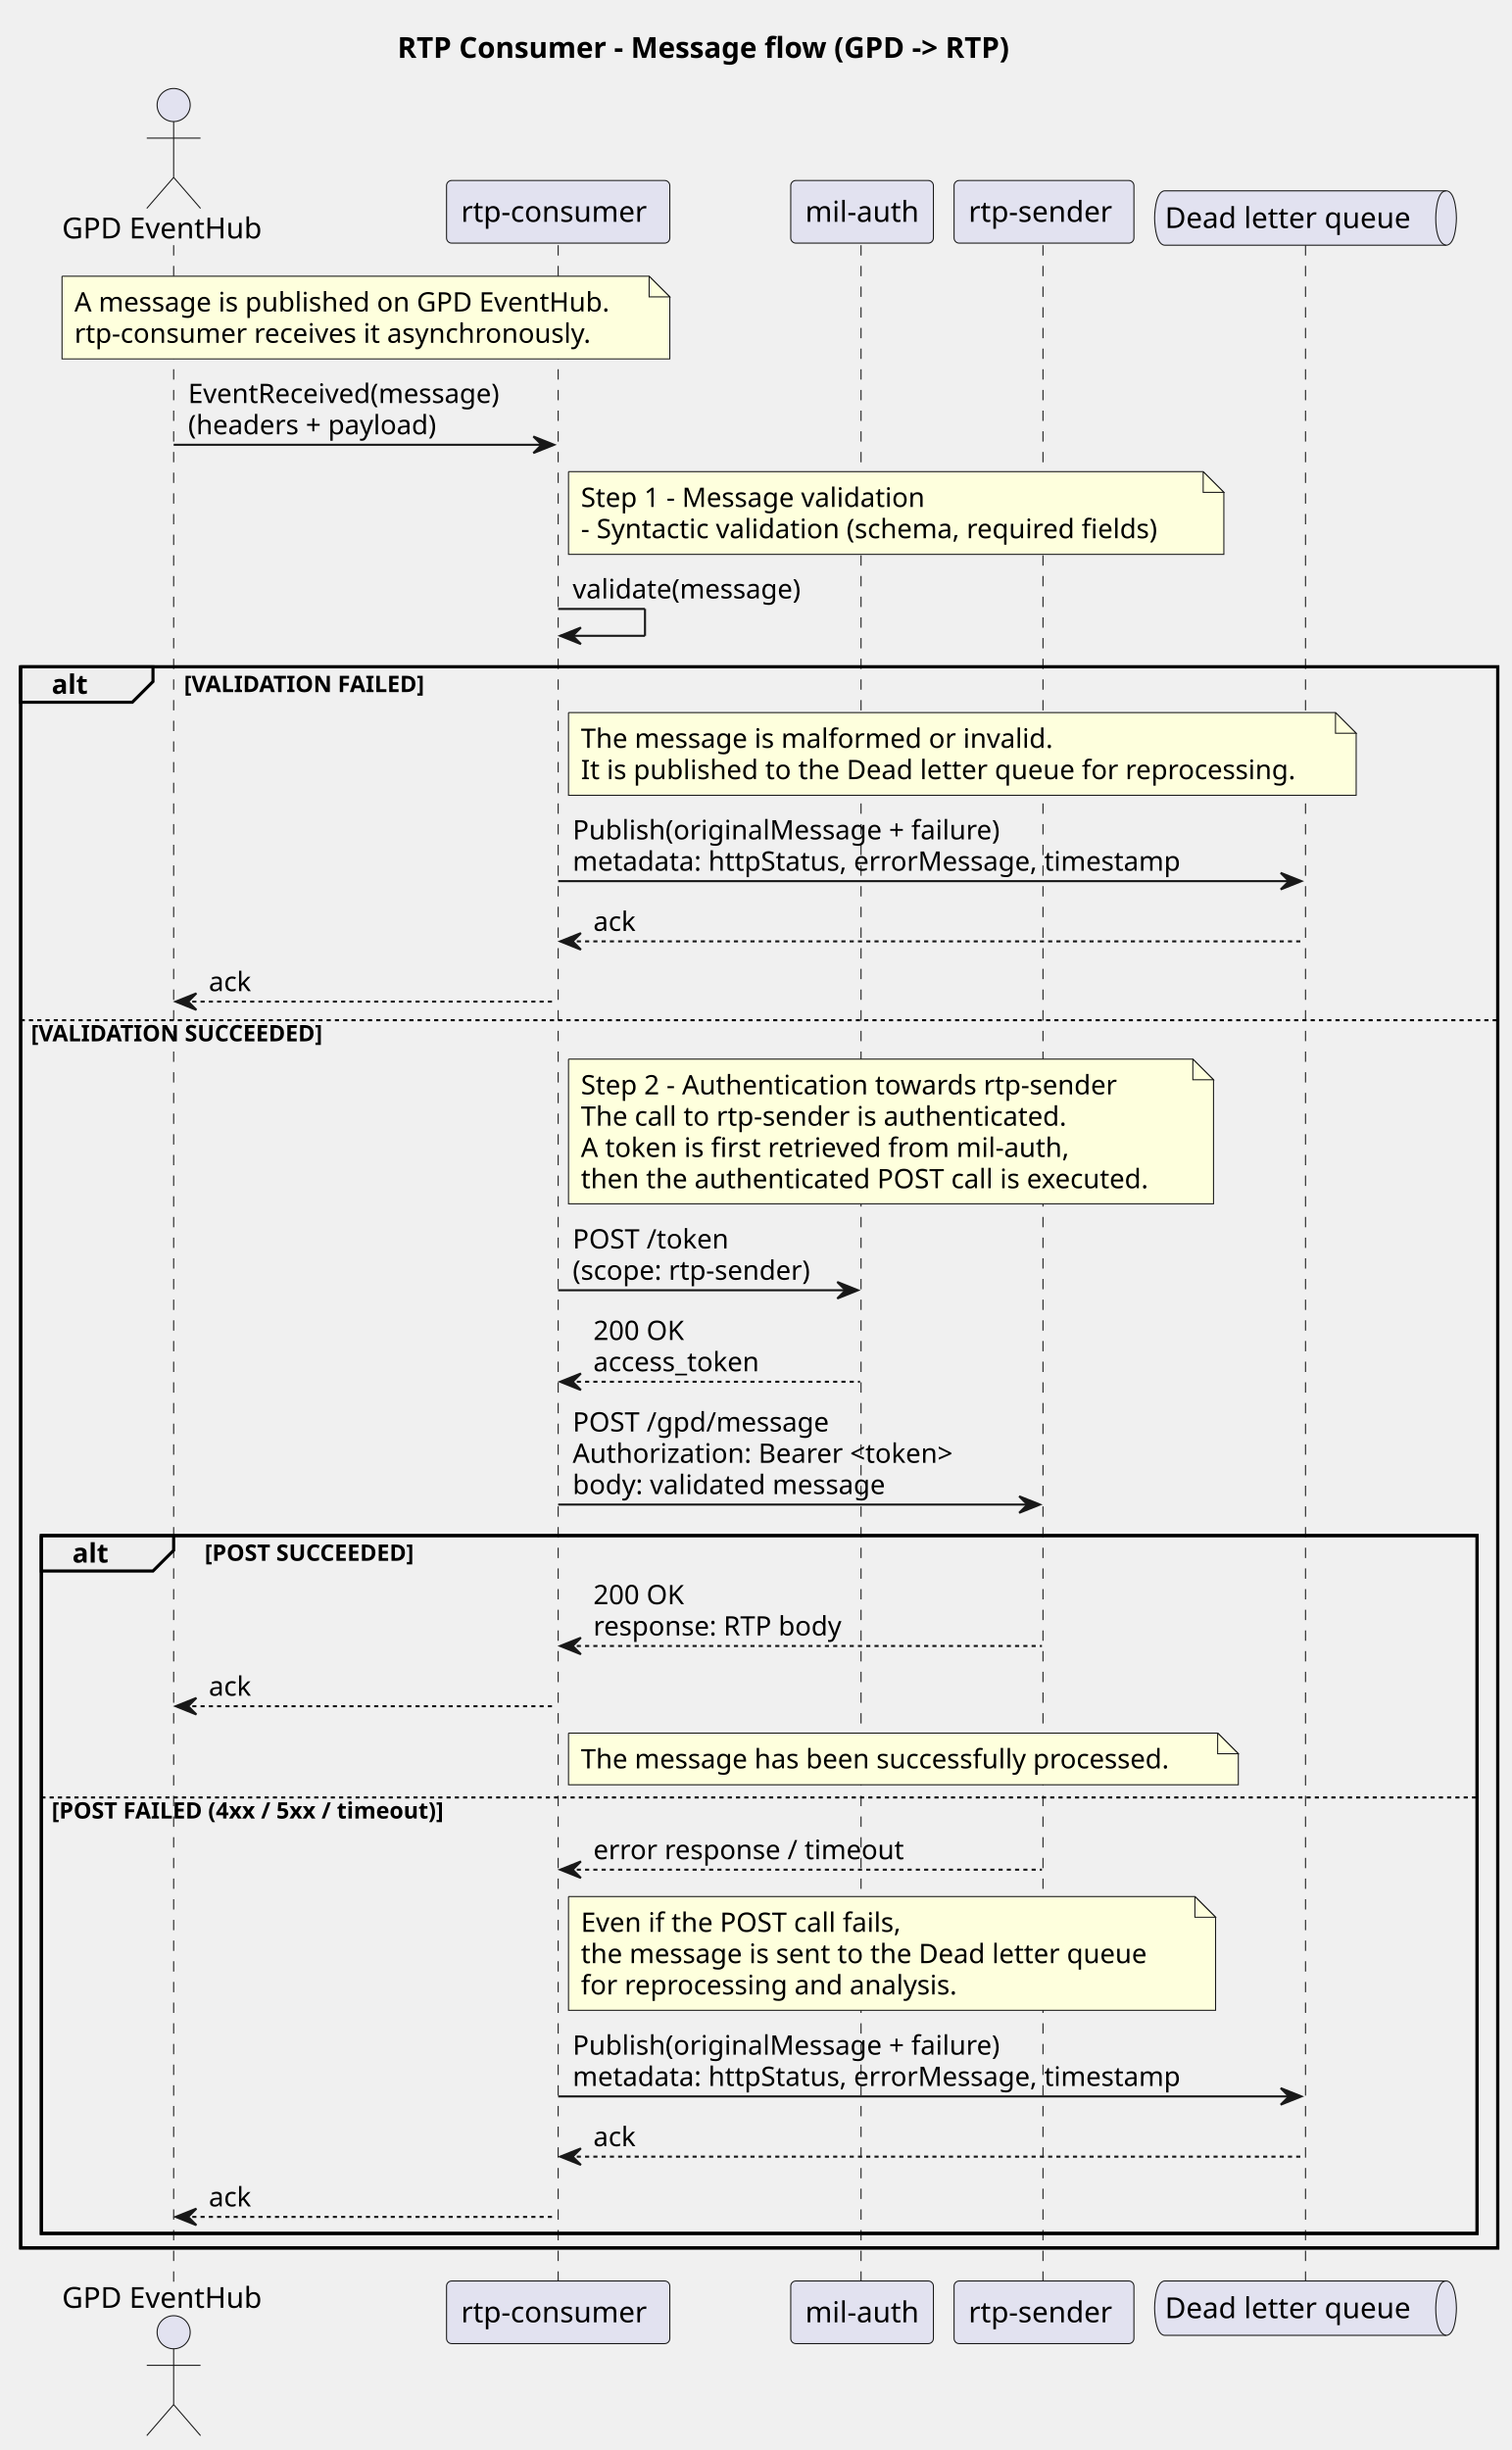
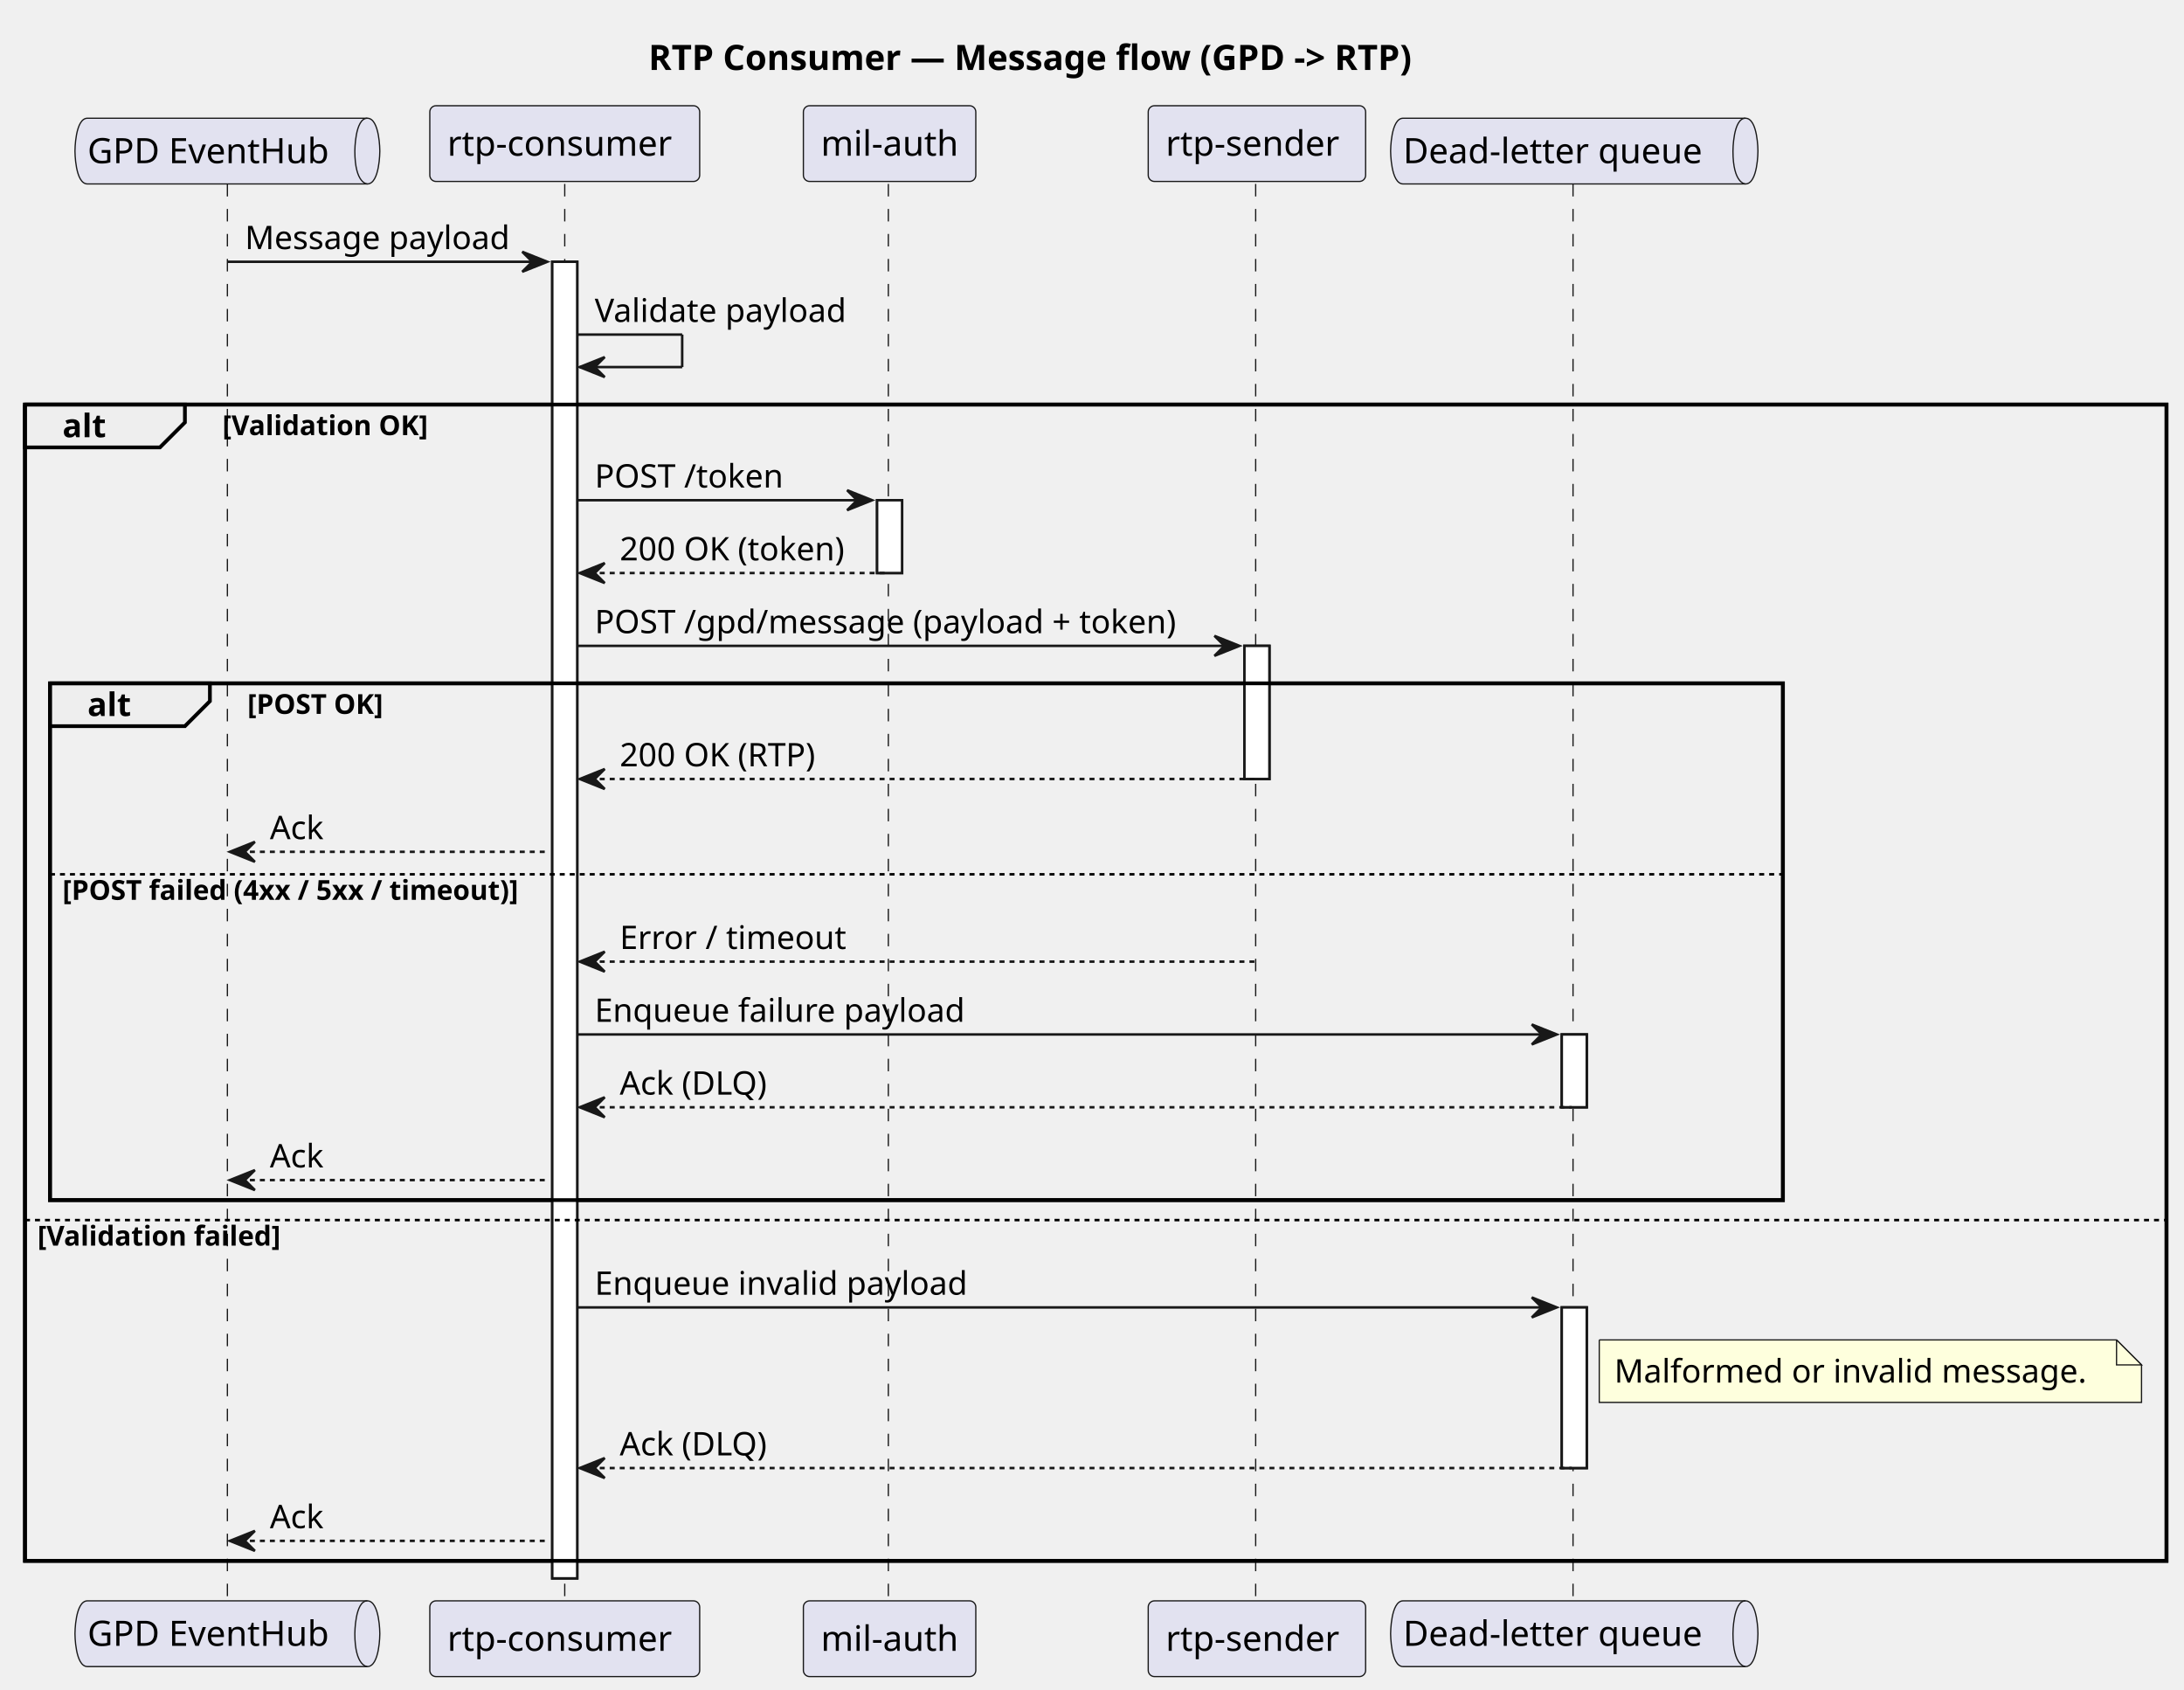
- <svg xmlns="http://www.w3.org/2000/svg" contentStyleType="text/css" height="1185px" preserveAspectRatio="none" style="width:731px;height:1185px;background:#FFFFFF;" version="1.1" viewBox="0 0 731 1185" width="731px" zoomAndPan="magnify">
+ <svg xmlns="http://www.w3.org/2000/svg" contentStyleType="text/css" height="676px" preserveAspectRatio="none" style="width:874px;height:676px;background:#FFFFFF;" version="1.1" viewBox="0 0 874 676" width="874px" zoomAndPan="magnify">
  <defs />
  <g>
-     <text fill="#000000" font-family="sans-serif" font-size="14" font-weight="bold" lengthAdjust="spacing" textLength="349" x="192.25" y="27.995">RTP Consumer - Message flow (GPD -&gt; RTP)</text>
-     <rect fill="none" height="764.727" style="stroke:#000000;stroke-width:1.5;" width="714.5" x="10" y="322.523" />
-     <rect fill="none" height="337.531" style="stroke:#000000;stroke-width:1.5;" width="694.5" x="20" y="742.719" />
-     <line style="stroke:#181818;stroke-width:0.5;stroke-dasharray:5.0,5.0;" x1="84" x2="84" y1="118.594" y2="1104.25" />
-     <line style="stroke:#181818;stroke-width:0.5;stroke-dasharray:5.0,5.0;" x1="270" x2="270" y1="118.594" y2="1104.25" />
-     <line style="stroke:#181818;stroke-width:0.5;stroke-dasharray:5.0,5.0;" x1="416.5" x2="416.5" y1="118.594" y2="1104.25" />
-     <line style="stroke:#181818;stroke-width:0.5;stroke-dasharray:5.0,5.0;" x1="504.5" x2="504.5" y1="118.594" y2="1104.25" />
-     <line style="stroke:#181818;stroke-width:0.5;stroke-dasharray:5.0,5.0;" x1="631.5" x2="631.5" y1="118.594" y2="1104.25" />
-     <text fill="#000000" font-family="sans-serif" font-size="14" lengthAdjust="spacing" textLength="102" x="30" y="115.292">GPD EventHub</text>
-     <ellipse cx="84" cy="50.797" fill="#E2E2F0" rx="8" ry="8" style="stroke:#181818;stroke-width:0.5;" />
-     <path d="M84,58.797 L84,85.797 M71,66.797 L97,66.797 M84,85.797 L71,100.797 M84,85.797 L97,100.797 " fill="none" style="stroke:#181818;stroke-width:0.5;" />
-     <text fill="#000000" font-family="sans-serif" font-size="14" lengthAdjust="spacing" textLength="102" x="30" y="1116.245">GPD EventHub</text>
-     <ellipse cx="84" cy="1128.047" fill="#E2E2F0" rx="8" ry="8" style="stroke:#181818;stroke-width:0.5;" />
-     <path d="M84,1136.047 L84,1163.047 M71,1144.047 L97,1144.047 M84,1163.047 L71,1178.047 M84,1163.047 L97,1178.047 " fill="none" style="stroke:#181818;stroke-width:0.5;" />
-     <rect fill="#E2E2F0" height="30.297" rx="2.5" ry="2.5" style="stroke:#181818;stroke-width:0.5;" width="108" x="216" y="87.297" />
-     <text fill="#000000" font-family="sans-serif" font-size="14" lengthAdjust="spacing" textLength="94" x="223" y="107.292">rtp-consumer</text>
-     <rect fill="#E2E2F0" height="30.297" rx="2.5" ry="2.5" style="stroke:#181818;stroke-width:0.5;" width="108" x="216" y="1103.25" />
-     <text fill="#000000" font-family="sans-serif" font-size="14" lengthAdjust="spacing" textLength="94" x="223" y="1123.245">rtp-consumer</text>
-     <rect fill="#E2E2F0" height="30.297" rx="2.5" ry="2.5" style="stroke:#181818;stroke-width:0.5;" width="69" x="382.5" y="87.297" />
-     <text fill="#000000" font-family="sans-serif" font-size="14" lengthAdjust="spacing" textLength="55" x="389.5" y="107.292">mil-auth</text>
-     <rect fill="#E2E2F0" height="30.297" rx="2.5" ry="2.5" style="stroke:#181818;stroke-width:0.5;" width="69" x="382.5" y="1103.25" />
-     <text fill="#000000" font-family="sans-serif" font-size="14" lengthAdjust="spacing" textLength="55" x="389.5" y="1123.245">mil-auth</text>
-     <rect fill="#E2E2F0" height="30.297" rx="2.5" ry="2.5" style="stroke:#181818;stroke-width:0.5;" width="87" x="461.5" y="87.297" />
-     <text fill="#000000" font-family="sans-serif" font-size="14" lengthAdjust="spacing" textLength="73" x="468.5" y="107.292">rtp-sender</text>
-     <rect fill="#E2E2F0" height="30.297" rx="2.5" ry="2.5" style="stroke:#181818;stroke-width:0.5;" width="87" x="461.5" y="1103.25" />
-     <text fill="#000000" font-family="sans-serif" font-size="14" lengthAdjust="spacing" textLength="73" x="468.5" y="1123.245">rtp-sender</text>
-     <path d="M563.5,92.297 L699.5,92.297 C704.5,92.297 704.5,105.445 704.5,105.445 C704.5,105.445 704.5,118.594 699.5,118.594 L563.5,118.594 C558.5,118.594 558.5,105.445 558.5,105.445 C558.5,105.445 558.5,92.297 563.5,92.297 " fill="#E2E2F0" style="stroke:#181818;stroke-width:0.5;" />
-     <path d="M699.5,92.297 C694.5,92.297 694.5,105.445 694.5,105.445 C694.5,118.594 699.5,118.594 699.5,118.594 " fill="none" style="stroke:#181818;stroke-width:0.5;" />
-     <text fill="#000000" font-family="sans-serif" font-size="14" lengthAdjust="spacing" textLength="126" x="563.5" y="110.292">Dead letter queue</text>
-     <path d="M563.5,1103.25 L699.5,1103.25 C704.5,1103.25 704.5,1116.398 704.5,1116.398 C704.5,1116.398 704.5,1129.547 699.5,1129.547 L563.5,1129.547 C558.5,1129.547 558.5,1116.398 558.5,1116.398 C558.5,1116.398 558.5,1103.25 563.5,1103.25 " fill="#E2E2F0" style="stroke:#181818;stroke-width:0.5;" />
-     <path d="M699.5,1103.25 C694.5,1103.25 694.5,1116.398 694.5,1116.398 C694.5,1129.547 699.5,1129.547 699.5,1129.547 " fill="none" style="stroke:#181818;stroke-width:0.5;" />
-     <text fill="#000000" font-family="sans-serif" font-size="14" lengthAdjust="spacing" textLength="126" x="563.5" y="1121.245">Dead letter queue</text>
-     <path d="M30,133.594 L30,173.594 L324,173.594 L324,143.594 L314,133.594 L30,133.594 " fill="#FEFFDD" style="stroke:#181818;stroke-width:0.5;" />
-     <path d="M314,133.594 L314,143.594 L324,143.594 L314,133.594 " fill="#FEFFDD" style="stroke:#181818;stroke-width:0.5;" />
-     <text fill="#000000" font-family="sans-serif" font-size="13" lengthAdjust="spacing" textLength="273" x="36" y="150.661">A message is published on GPD EventHub.</text>
-     <text fill="#000000" font-family="sans-serif" font-size="13" lengthAdjust="spacing" textLength="263" x="36" y="165.793">rtp-consumer receives it asynchronously.</text>
-     <polygon fill="#181818" points="258,211.125,268,215.125,258,219.125,262,215.125" style="stroke:#181818;stroke-width:1.0;" />
-     <line style="stroke:#181818;stroke-width:1.0;" x1="84" x2="264" y1="215.125" y2="215.125" />
-     <text fill="#000000" font-family="sans-serif" font-size="13" lengthAdjust="spacing" textLength="162" x="91" y="194.926">EventReceived(message)</text>
-     <text fill="#000000" font-family="sans-serif" font-size="13" lengthAdjust="spacing" textLength="131" x="91" y="210.059">(headers + payload)</text>
-     <path d="M275,228.125 L275,268.125 L592,268.125 L592,238.125 L582,228.125 L275,228.125 " fill="#FEFFDD" style="stroke:#181818;stroke-width:0.5;" />
-     <path d="M582,228.125 L582,238.125 L592,238.125 L582,228.125 " fill="#FEFFDD" style="stroke:#181818;stroke-width:0.5;" />
-     <text fill="#000000" font-family="sans-serif" font-size="13" lengthAdjust="spacing" textLength="177" x="281" y="245.192">Step 1 - Message validation</text>
-     <text fill="#000000" font-family="sans-serif" font-size="13" lengthAdjust="spacing" textLength="296" x="281" y="260.325">- Syntactic validation (schema, required fields)</text>
-     <line style="stroke:#181818;stroke-width:1.0;" x1="270" x2="312" y1="294.523" y2="294.523" />
-     <line style="stroke:#181818;stroke-width:1.0;" x1="312" x2="312" y1="294.523" y2="307.523" />
-     <line style="stroke:#181818;stroke-width:1.0;" x1="271" x2="312" y1="307.523" y2="307.523" />
-     <polygon fill="#181818" points="281,303.523,271,307.523,281,311.523,277,307.523" style="stroke:#181818;stroke-width:1.0;" />
-     <text fill="#000000" font-family="sans-serif" font-size="13" lengthAdjust="spacing" textLength="119" x="277" y="289.457">validate(message)</text>
-     <path d="M10,322.523 L74,322.523 L74,329.656 L64,339.656 L10,339.656 L10,322.523 " fill="#EEEEEE" style="stroke:#000000;stroke-width:1.5;" />
-     <rect fill="none" height="764.727" style="stroke:#000000;stroke-width:1.5;" width="714.5" x="10" y="322.523" />
-     <text fill="#000000" font-family="sans-serif" font-size="13" font-weight="bold" lengthAdjust="spacing" textLength="19" x="25" y="335.59">alt</text>
-     <text fill="#000000" font-family="sans-serif" font-size="11" font-weight="bold" lengthAdjust="spacing" textLength="133" x="89" y="334.734">[VALIDATION FAILED]</text>
-     <path d="M275,344.656 L275,384.656 L656,384.656 L656,354.656 L646,344.656 L275,344.656 " fill="#FEFFDD" style="stroke:#181818;stroke-width:0.5;" />
-     <path d="M646,344.656 L646,354.656 L656,354.656 L646,344.656 " fill="#FEFFDD" style="stroke:#181818;stroke-width:0.5;" />
-     <text fill="#000000" font-family="sans-serif" font-size="13" lengthAdjust="spacing" textLength="239" x="281" y="361.723">The message is malformed or invalid.</text>
-     <text fill="#000000" font-family="sans-serif" font-size="13" lengthAdjust="spacing" textLength="360" x="281" y="376.856">It is published to the Dead letter queue for reprocessing.</text>
-     <polygon fill="#181818" points="619.5,422.188,629.5,426.188,619.5,430.188,623.5,426.188" style="stroke:#181818;stroke-width:1.0;" />
-     <line style="stroke:#181818;stroke-width:1.0;" x1="270" x2="625.5" y1="426.188" y2="426.188" />
-     <text fill="#000000" font-family="sans-serif" font-size="13" lengthAdjust="spacing" textLength="216" x="277" y="405.989">Publish(originalMessage + failure)</text>
-     <text fill="#000000" font-family="sans-serif" font-size="13" lengthAdjust="spacing" textLength="313" x="277" y="421.122">metadata: httpStatus, errorMessage, timestamp</text>
-     <polygon fill="#181818" points="281,451.32,271,455.32,281,459.32,277,455.32" style="stroke:#181818;stroke-width:1.0;" />
-     <line style="stroke:#181818;stroke-width:1.0;stroke-dasharray:2.0,2.0;" x1="275" x2="630.5" y1="455.32" y2="455.32" />
-     <text fill="#000000" font-family="sans-serif" font-size="13" lengthAdjust="spacing" textLength="22" x="287" y="450.254">ack</text>
-     <polygon fill="#181818" points="95,480.453,85,484.453,95,488.453,91,484.453" style="stroke:#181818;stroke-width:1.0;" />
-     <line style="stroke:#181818;stroke-width:1.0;stroke-dasharray:2.0,2.0;" x1="89" x2="269" y1="484.453" y2="484.453" />
-     <text fill="#000000" font-family="sans-serif" font-size="13" lengthAdjust="spacing" textLength="22" x="101" y="479.387">ack</text>
-     <line style="stroke:#000000;stroke-width:1.0;stroke-dasharray:2.0,2.0;" x1="10" x2="724.5" y1="493.453" y2="493.453" />
-     <text fill="#000000" font-family="sans-serif" font-size="11" font-weight="bold" lengthAdjust="spacing" textLength="166" x="15" y="503.664">[VALIDATION SUCCEEDED]</text>
-     <path d="M275,512.258 L275,582.258 L587,582.258 L587,522.258 L577,512.258 L275,512.258 " fill="#FEFFDD" style="stroke:#181818;stroke-width:0.5;" />
-     <path d="M577,512.258 L577,522.258 L587,522.258 L577,512.258 " fill="#FEFFDD" style="stroke:#181818;stroke-width:0.5;" />
-     <text fill="#000000" font-family="sans-serif" font-size="13" lengthAdjust="spacing" textLength="273" x="281" y="529.325">Step 2 - Authentication towards rtp-sender</text>
-     <text fill="#000000" font-family="sans-serif" font-size="13" lengthAdjust="spacing" textLength="247" x="281" y="544.457">The call to rtp-sender is authenticated.</text>
-     <text fill="#000000" font-family="sans-serif" font-size="13" lengthAdjust="spacing" textLength="247" x="281" y="559.59">A token is first retrieved from mil-auth,</text>
-     <text fill="#000000" font-family="sans-serif" font-size="13" lengthAdjust="spacing" textLength="291" x="281" y="574.723">then the authenticated POST call is executed.</text>
-     <polygon fill="#181818" points="405,620.055,415,624.055,405,628.055,409,624.055" style="stroke:#181818;stroke-width:1.0;" />
-     <line style="stroke:#181818;stroke-width:1.0;" x1="270" x2="411" y1="624.055" y2="624.055" />
-     <text fill="#000000" font-family="sans-serif" font-size="13" lengthAdjust="spacing" textLength="78" x="277" y="603.856">POST /token</text>
-     <text fill="#000000" font-family="sans-serif" font-size="13" lengthAdjust="spacing" textLength="123" x="277" y="618.989">(scope: rtp-sender)</text>
-     <polygon fill="#181818" points="281,664.32,271,668.32,281,672.32,277,668.32" style="stroke:#181818;stroke-width:1.0;" />
-     <line style="stroke:#181818;stroke-width:1.0;stroke-dasharray:2.0,2.0;" x1="275" x2="416" y1="668.32" y2="668.32" />
-     <text fill="#000000" font-family="sans-serif" font-size="13" lengthAdjust="spacing" textLength="46" x="287" y="648.122">200 OK</text>
-     <text fill="#000000" font-family="sans-serif" font-size="13" lengthAdjust="spacing" textLength="87" x="287" y="663.254">access_token</text>
-     <polygon fill="#181818" points="493,723.719,503,727.719,493,731.719,497,727.719" style="stroke:#181818;stroke-width:1.0;" />
-     <line style="stroke:#181818;stroke-width:1.0;" x1="270" x2="499" y1="727.719" y2="727.719" />
-     <text fill="#000000" font-family="sans-serif" font-size="13" lengthAdjust="spacing" textLength="129" x="277" y="692.387">POST /gpd/message</text>
-     <text fill="#000000" font-family="sans-serif" font-size="13" lengthAdjust="spacing" textLength="198" x="277" y="707.52">Authorization: Bearer &lt;token&gt;</text>
-     <text fill="#000000" font-family="sans-serif" font-size="13" lengthAdjust="spacing" textLength="160" x="277" y="722.653">body: validated message</text>
-     <path d="M20,742.719 L84,742.719 L84,749.852 L74,759.852 L20,759.852 L20,742.719 " fill="#EEEEEE" style="stroke:#000000;stroke-width:1.5;" />
-     <rect fill="none" height="337.531" style="stroke:#000000;stroke-width:1.5;" width="694.5" x="20" y="742.719" />
-     <text fill="#000000" font-family="sans-serif" font-size="13" font-weight="bold" lengthAdjust="spacing" textLength="19" x="35" y="755.786">alt</text>
-     <text fill="#000000" font-family="sans-serif" font-size="11" font-weight="bold" lengthAdjust="spacing" textLength="125" x="99" y="754.929">[POST SUCCEEDED]</text>
-     <polygon fill="#181818" points="281,792.117,271,796.117,281,800.117,277,796.117" style="stroke:#181818;stroke-width:1.0;" />
-     <line style="stroke:#181818;stroke-width:1.0;stroke-dasharray:2.0,2.0;" x1="275" x2="504" y1="796.117" y2="796.117" />
-     <text fill="#000000" font-family="sans-serif" font-size="13" lengthAdjust="spacing" textLength="46" x="287" y="775.918">200 OK</text>
-     <text fill="#000000" font-family="sans-serif" font-size="13" lengthAdjust="spacing" textLength="125" x="287" y="791.051">response: RTP body</text>
-     <polygon fill="#181818" points="95,821.25,85,825.25,95,829.25,91,825.25" style="stroke:#181818;stroke-width:1.0;" />
-     <line style="stroke:#181818;stroke-width:1.0;stroke-dasharray:2.0,2.0;" x1="89" x2="269" y1="825.25" y2="825.25" />
-     <text fill="#000000" font-family="sans-serif" font-size="13" lengthAdjust="spacing" textLength="22" x="101" y="820.184">ack</text>
-     <path d="M275,838.25 L275,863.25 L599,863.25 L599,848.25 L589,838.25 L275,838.25 " fill="#FEFFDD" style="stroke:#181818;stroke-width:0.5;" />
-     <path d="M589,838.25 L589,848.25 L599,848.25 L589,838.25 " fill="#FEFFDD" style="stroke:#181818;stroke-width:0.5;" />
-     <text fill="#000000" font-family="sans-serif" font-size="13" lengthAdjust="spacing" textLength="303" x="281" y="855.317">The message has been successfully processed.</text>
-     <line style="stroke:#000000;stroke-width:1.0;stroke-dasharray:2.0,2.0;" x1="20" x2="714.5" y1="869.383" y2="869.383" />
-     <text fill="#000000" font-family="sans-serif" font-size="11" font-weight="bold" lengthAdjust="spacing" textLength="223" x="25" y="879.593">[POST FAILED (4xx / 5xx / timeout)]</text>
-     <polygon fill="#181818" points="281,900.32,271,904.32,281,908.32,277,904.32" style="stroke:#181818;stroke-width:1.0;" />
-     <line style="stroke:#181818;stroke-width:1.0;stroke-dasharray:2.0,2.0;" x1="275" x2="504" y1="904.32" y2="904.32" />
-     <text fill="#000000" font-family="sans-serif" font-size="13" lengthAdjust="spacing" textLength="156" x="287" y="899.254">error response / timeout</text>
-     <path d="M275,917.32 L275,972.32 L588,972.32 L588,927.32 L578,917.32 L275,917.32 " fill="#FEFFDD" style="stroke:#181818;stroke-width:0.5;" />
-     <path d="M578,917.32 L578,927.32 L588,927.32 L578,917.32 " fill="#FEFFDD" style="stroke:#181818;stroke-width:0.5;" />
-     <text fill="#000000" font-family="sans-serif" font-size="13" lengthAdjust="spacing" textLength="163" x="281" y="934.387">Even if the POST call fails,</text>
-     <text fill="#000000" font-family="sans-serif" font-size="13" lengthAdjust="spacing" textLength="292" x="281" y="949.52">the message is sent to the Dead letter queue</text>
-     <text fill="#000000" font-family="sans-serif" font-size="13" lengthAdjust="spacing" textLength="190" x="281" y="964.653">for reprocessing and analysis.</text>
-     <polygon fill="#181818" points="619.5,1009.984,629.5,1013.984,619.5,1017.984,623.5,1013.984" style="stroke:#181818;stroke-width:1.0;" />
-     <line style="stroke:#181818;stroke-width:1.0;" x1="270" x2="625.5" y1="1013.984" y2="1013.984" />
-     <text fill="#000000" font-family="sans-serif" font-size="13" lengthAdjust="spacing" textLength="216" x="277" y="993.786">Publish(originalMessage + failure)</text>
-     <text fill="#000000" font-family="sans-serif" font-size="13" lengthAdjust="spacing" textLength="313" x="277" y="1008.918">metadata: httpStatus, errorMessage, timestamp</text>
-     <polygon fill="#181818" points="281,1039.117,271,1043.117,281,1047.117,277,1043.117" style="stroke:#181818;stroke-width:1.0;" />
-     <line style="stroke:#181818;stroke-width:1.0;stroke-dasharray:2.0,2.0;" x1="275" x2="630.5" y1="1043.117" y2="1043.117" />
-     <text fill="#000000" font-family="sans-serif" font-size="13" lengthAdjust="spacing" textLength="22" x="287" y="1038.051">ack</text>
-     <polygon fill="#181818" points="95,1068.25,85,1072.25,95,1076.25,91,1072.25" style="stroke:#181818;stroke-width:1.0;" />
-     <line style="stroke:#181818;stroke-width:1.0;stroke-dasharray:2.0,2.0;" x1="89" x2="269" y1="1072.25" y2="1072.25" />
-     <text fill="#000000" font-family="sans-serif" font-size="13" lengthAdjust="spacing" textLength="22" x="101" y="1067.184">ack</text>
+     <text fill="#000000" font-family="sans-serif" font-size="14" font-weight="bold" lengthAdjust="spacing" textLength="357" x="259.5" y="27.995">RTP Consumer — Message flow (GPD -&gt; RTP)</text>
+     <rect fill="#FFFFFF" height="526.734" style="stroke:#181818;stroke-width:1.0;" width="10" x="221" y="104.727" />
+     <rect fill="#FFFFFF" height="29.133" style="stroke:#181818;stroke-width:1.0;" width="10" x="351" y="200.125" />
+     <rect fill="#FFFFFF" height="53.266" style="stroke:#181818;stroke-width:1.0;" width="10" x="498" y="258.391" />
+     <rect fill="#FFFFFF" height="29.133" style="stroke:#181818;stroke-width:1.0;" width="10" x="625" y="413.859" />
+     <rect fill="#FFFFFF" height="64.266" style="stroke:#181818;stroke-width:1.0;" width="10" x="625" y="523.062" />
+     <rect fill="none" height="462.602" style="stroke:#000000;stroke-width:1.5;" width="857" x="10" y="161.859" />
+     <rect fill="none" height="206.734" style="stroke:#000000;stroke-width:1.5;" width="693.5" x="20" y="273.391" />
+     <line style="stroke:#181818;stroke-width:0.5;stroke-dasharray:5.0,5.0;" x1="91" x2="91" y1="73.594" y2="641.461" />
+     <line style="stroke:#181818;stroke-width:0.5;stroke-dasharray:5.0,5.0;" x1="226" x2="226" y1="73.594" y2="641.461" />
+     <line style="stroke:#181818;stroke-width:0.5;stroke-dasharray:5.0,5.0;" x1="355.5" x2="355.5" y1="73.594" y2="641.461" />
+     <line style="stroke:#181818;stroke-width:0.5;stroke-dasharray:5.0,5.0;" x1="502.5" x2="502.5" y1="73.594" y2="641.461" />
+     <line style="stroke:#181818;stroke-width:0.5;stroke-dasharray:5.0,5.0;" x1="629.5" x2="629.5" y1="73.594" y2="641.461" />
+     <path d="M35,47.297 L147,47.297 C152,47.297 152,60.445 152,60.445 C152,60.445 152,73.594 147,73.594 L35,73.594 C30,73.594 30,60.445 30,60.445 C30,60.445 30,47.297 35,47.297 " fill="#E2E2F0" style="stroke:#181818;stroke-width:0.5;" />
+     <path d="M147,47.297 C142,47.297 142,60.445 142,60.445 C142,73.594 147,73.594 147,73.594 " fill="none" style="stroke:#181818;stroke-width:0.5;" />
+     <text fill="#000000" font-family="sans-serif" font-size="14" lengthAdjust="spacing" textLength="102" x="35" y="65.292">GPD EventHub</text>
+     <path d="M35,640.461 L147,640.461 C152,640.461 152,653.609 152,653.609 C152,653.609 152,666.758 147,666.758 L35,666.758 C30,666.758 30,653.609 30,653.609 C30,653.609 30,640.461 35,640.461 " fill="#E2E2F0" style="stroke:#181818;stroke-width:0.5;" />
+     <path d="M147,640.461 C142,640.461 142,653.609 142,653.609 C142,666.758 147,666.758 147,666.758 " fill="none" style="stroke:#181818;stroke-width:0.5;" />
+     <text fill="#000000" font-family="sans-serif" font-size="14" lengthAdjust="spacing" textLength="102" x="35" y="658.456">GPD EventHub</text>
+     <rect fill="#E2E2F0" height="30.297" rx="2.5" ry="2.5" style="stroke:#181818;stroke-width:0.5;" width="108" x="172" y="42.297" />
+     <text fill="#000000" font-family="sans-serif" font-size="14" lengthAdjust="spacing" textLength="94" x="179" y="62.292">rtp-consumer</text>
+     <rect fill="#E2E2F0" height="30.297" rx="2.5" ry="2.5" style="stroke:#181818;stroke-width:0.5;" width="108" x="172" y="640.461" />
+     <text fill="#000000" font-family="sans-serif" font-size="14" lengthAdjust="spacing" textLength="94" x="179" y="660.456">rtp-consumer</text>
+     <rect fill="#E2E2F0" height="30.297" rx="2.5" ry="2.5" style="stroke:#181818;stroke-width:0.5;" width="69" x="321.5" y="42.297" />
+     <text fill="#000000" font-family="sans-serif" font-size="14" lengthAdjust="spacing" textLength="55" x="328.5" y="62.292">mil-auth</text>
+     <rect fill="#E2E2F0" height="30.297" rx="2.5" ry="2.5" style="stroke:#181818;stroke-width:0.5;" width="69" x="321.5" y="640.461" />
+     <text fill="#000000" font-family="sans-serif" font-size="14" lengthAdjust="spacing" textLength="55" x="328.5" y="660.456">mil-auth</text>
+     <rect fill="#E2E2F0" height="30.297" rx="2.5" ry="2.5" style="stroke:#181818;stroke-width:0.5;" width="87" x="459.5" y="42.297" />
+     <text fill="#000000" font-family="sans-serif" font-size="14" lengthAdjust="spacing" textLength="73" x="466.5" y="62.292">rtp-sender</text>
+     <rect fill="#E2E2F0" height="30.297" rx="2.5" ry="2.5" style="stroke:#181818;stroke-width:0.5;" width="87" x="459.5" y="640.461" />
+     <text fill="#000000" font-family="sans-serif" font-size="14" lengthAdjust="spacing" textLength="73" x="466.5" y="660.456">rtp-sender</text>
+     <path d="M561.5,47.297 L698.5,47.297 C703.5,47.297 703.5,60.445 703.5,60.445 C703.5,60.445 703.5,73.594 698.5,73.594 L561.5,73.594 C556.5,73.594 556.5,60.445 556.5,60.445 C556.5,60.445 556.5,47.297 561.5,47.297 " fill="#E2E2F0" style="stroke:#181818;stroke-width:0.5;" />
+     <path d="M698.5,47.297 C693.5,47.297 693.5,60.445 693.5,60.445 C693.5,73.594 698.5,73.594 698.5,73.594 " fill="none" style="stroke:#181818;stroke-width:0.5;" />
+     <text fill="#000000" font-family="sans-serif" font-size="14" lengthAdjust="spacing" textLength="127" x="561.5" y="65.292">Dead-letter queue</text>
+     <path d="M561.5,640.461 L698.5,640.461 C703.5,640.461 703.5,653.609 703.5,653.609 C703.5,653.609 703.5,666.758 698.5,666.758 L561.5,666.758 C556.5,666.758 556.5,653.609 556.5,653.609 C556.5,653.609 556.5,640.461 561.5,640.461 " fill="#E2E2F0" style="stroke:#181818;stroke-width:0.5;" />
+     <path d="M698.5,640.461 C693.5,640.461 693.5,653.609 693.5,653.609 C693.5,666.758 698.5,666.758 698.5,666.758 " fill="none" style="stroke:#181818;stroke-width:0.5;" />
+     <text fill="#000000" font-family="sans-serif" font-size="14" lengthAdjust="spacing" textLength="127" x="561.5" y="658.456">Dead-letter queue</text>
+     <rect fill="#FFFFFF" height="526.734" style="stroke:#181818;stroke-width:1.0;" width="10" x="221" y="104.727" />
+     <rect fill="#FFFFFF" height="29.133" style="stroke:#181818;stroke-width:1.0;" width="10" x="351" y="200.125" />
+     <rect fill="#FFFFFF" height="53.266" style="stroke:#181818;stroke-width:1.0;" width="10" x="498" y="258.391" />
+     <rect fill="#FFFFFF" height="29.133" style="stroke:#181818;stroke-width:1.0;" width="10" x="625" y="413.859" />
+     <rect fill="#FFFFFF" height="64.266" style="stroke:#181818;stroke-width:1.0;" width="10" x="625" y="523.062" />
+     <polygon fill="#181818" points="209,100.727,219,104.727,209,108.727,213,104.727" style="stroke:#181818;stroke-width:1.0;" />
+     <line style="stroke:#181818;stroke-width:1.0;" x1="91" x2="215" y1="104.727" y2="104.727" />
+     <text fill="#000000" font-family="sans-serif" font-size="13" lengthAdjust="spacing" textLength="111" x="98" y="99.661">Message payload</text>
+     <line style="stroke:#181818;stroke-width:1.0;" x1="231" x2="273" y1="133.859" y2="133.859" />
+     <line style="stroke:#181818;stroke-width:1.0;" x1="273" x2="273" y1="133.859" y2="146.859" />
+     <line style="stroke:#181818;stroke-width:1.0;" x1="232" x2="273" y1="146.859" y2="146.859" />
+     <polygon fill="#181818" points="242,142.859,232,146.859,242,150.859,238,146.859" style="stroke:#181818;stroke-width:1.0;" />
+     <text fill="#000000" font-family="sans-serif" font-size="13" lengthAdjust="spacing" textLength="106" x="238" y="128.793">Validate payload</text>
+     <path d="M10,161.859 L74,161.859 L74,168.992 L64,178.992 L10,178.992 L10,161.859 " fill="#EEEEEE" style="stroke:#000000;stroke-width:1.5;" />
+     <rect fill="none" height="462.602" style="stroke:#000000;stroke-width:1.5;" width="857" x="10" y="161.859" />
+     <text fill="#000000" font-family="sans-serif" font-size="13" font-weight="bold" lengthAdjust="spacing" textLength="19" x="25" y="174.926">alt</text>
+     <text fill="#000000" font-family="sans-serif" font-size="11" font-weight="bold" lengthAdjust="spacing" textLength="98" x="89" y="174.07">[Validation OK]</text>
+     <polygon fill="#181818" points="339,196.125,349,200.125,339,204.125,343,200.125" style="stroke:#181818;stroke-width:1.0;" />
+     <line style="stroke:#181818;stroke-width:1.0;" x1="231" x2="345" y1="200.125" y2="200.125" />
+     <text fill="#000000" font-family="sans-serif" font-size="13" lengthAdjust="spacing" textLength="78" x="238" y="195.059">POST /token</text>
+     <polygon fill="#181818" points="242,225.258,232,229.258,242,233.258,238,229.258" style="stroke:#181818;stroke-width:1.0;" />
+     <line style="stroke:#181818;stroke-width:1.0;stroke-dasharray:2.0,2.0;" x1="236" x2="355" y1="229.258" y2="229.258" />
+     <text fill="#000000" font-family="sans-serif" font-size="13" lengthAdjust="spacing" textLength="96" x="248" y="224.192">200 OK (token)</text>
+     <polygon fill="#181818" points="486,254.391,496,258.391,486,262.391,490,258.391" style="stroke:#181818;stroke-width:1.0;" />
+     <line style="stroke:#181818;stroke-width:1.0;" x1="231" x2="492" y1="258.391" y2="258.391" />
+     <text fill="#000000" font-family="sans-serif" font-size="13" lengthAdjust="spacing" textLength="248" x="238" y="253.325">POST /gpd/message (payload + token)</text>
+     <path d="M20,273.391 L84,273.391 L84,280.523 L74,290.523 L20,290.523 L20,273.391 " fill="#EEEEEE" style="stroke:#000000;stroke-width:1.5;" />
+     <rect fill="none" height="206.734" style="stroke:#000000;stroke-width:1.5;" width="693.5" x="20" y="273.391" />
+     <text fill="#000000" font-family="sans-serif" font-size="13" font-weight="bold" lengthAdjust="spacing" textLength="19" x="35" y="286.457">alt</text>
+     <text fill="#000000" font-family="sans-serif" font-size="11" font-weight="bold" lengthAdjust="spacing" textLength="67" x="99" y="285.601">[POST OK]</text>
+     <polygon fill="#181818" points="242,307.656,232,311.656,242,315.656,238,311.656" style="stroke:#181818;stroke-width:1.0;" />
+     <line style="stroke:#181818;stroke-width:1.0;stroke-dasharray:2.0,2.0;" x1="236" x2="502" y1="311.656" y2="311.656" />
+     <text fill="#000000" font-family="sans-serif" font-size="13" lengthAdjust="spacing" textLength="83" x="248" y="306.59">200 OK (RTP)</text>
+     <polygon fill="#181818" points="102,336.789,92,340.789,102,344.789,98,340.789" style="stroke:#181818;stroke-width:1.0;" />
+     <line style="stroke:#181818;stroke-width:1.0;stroke-dasharray:2.0,2.0;" x1="96" x2="220" y1="340.789" y2="340.789" />
+     <text fill="#000000" font-family="sans-serif" font-size="13" lengthAdjust="spacing" textLength="23" x="108" y="335.723">Ack</text>
+     <line style="stroke:#000000;stroke-width:1.0;stroke-dasharray:2.0,2.0;" x1="20" x2="713.5" y1="349.789" y2="349.789" />
+     <text fill="#000000" font-family="sans-serif" font-size="11" font-weight="bold" lengthAdjust="spacing" textLength="216" x="25" y="360">[POST failed (4xx / 5xx / timeout)]</text>
+     <polygon fill="#181818" points="242,380.727,232,384.727,242,388.727,238,384.727" style="stroke:#181818;stroke-width:1.0;" />
+     <line style="stroke:#181818;stroke-width:1.0;stroke-dasharray:2.0,2.0;" x1="236" x2="502" y1="384.727" y2="384.727" />
+     <text fill="#000000" font-family="sans-serif" font-size="13" lengthAdjust="spacing" textLength="93" x="248" y="379.661">Error / timeout</text>
+     <polygon fill="#181818" points="613,409.859,623,413.859,613,417.859,617,413.859" style="stroke:#181818;stroke-width:1.0;" />
+     <line style="stroke:#181818;stroke-width:1.0;" x1="231" x2="619" y1="413.859" y2="413.859" />
+     <text fill="#000000" font-family="sans-serif" font-size="13" lengthAdjust="spacing" textLength="153" x="238" y="408.793">Enqueue failure payload</text>
+     <polygon fill="#181818" points="242,438.992,232,442.992,242,446.992,238,442.992" style="stroke:#181818;stroke-width:1.0;" />
+     <line style="stroke:#181818;stroke-width:1.0;stroke-dasharray:2.0,2.0;" x1="236" x2="629" y1="442.992" y2="442.992" />
+     <text fill="#000000" font-family="sans-serif" font-size="13" lengthAdjust="spacing" textLength="64" x="248" y="437.926">Ack (DLQ)</text>
+     <polygon fill="#181818" points="102,468.125,92,472.125,102,476.125,98,472.125" style="stroke:#181818;stroke-width:1.0;" />
+     <line style="stroke:#181818;stroke-width:1.0;stroke-dasharray:2.0,2.0;" x1="96" x2="220" y1="472.125" y2="472.125" />
+     <text fill="#000000" font-family="sans-serif" font-size="13" lengthAdjust="spacing" textLength="23" x="108" y="467.059">Ack</text>
+     <line style="stroke:#000000;stroke-width:1.0;stroke-dasharray:2.0,2.0;" x1="10" x2="867" y1="488.125" y2="488.125" />
+     <text fill="#000000" font-family="sans-serif" font-size="11" font-weight="bold" lengthAdjust="spacing" textLength="116" x="15" y="498.335">[Validation failed]</text>
+     <polygon fill="#181818" points="613,519.062,623,523.062,613,527.062,617,523.062" style="stroke:#181818;stroke-width:1.0;" />
+     <line style="stroke:#181818;stroke-width:1.0;" x1="231" x2="619" y1="523.062" y2="523.062" />
+     <text fill="#000000" font-family="sans-serif" font-size="13" lengthAdjust="spacing" textLength="154" x="238" y="517.997">Enqueue invalid payload</text>
+     <path d="M640,536.062 L640,561.062 L857,561.062 L857,546.062 L847,536.062 L640,536.062 " fill="#FEFFDD" style="stroke:#181818;stroke-width:0.5;" />
+     <path d="M847,536.062 L847,546.062 L857,546.062 L847,536.062 " fill="#FEFFDD" style="stroke:#181818;stroke-width:0.5;" />
+     <text fill="#000000" font-family="sans-serif" font-size="13" lengthAdjust="spacing" textLength="196" x="646" y="553.129">Malformed or invalid message.</text>
+     <polygon fill="#181818" points="242,583.328,232,587.328,242,591.328,238,587.328" style="stroke:#181818;stroke-width:1.0;" />
+     <line style="stroke:#181818;stroke-width:1.0;stroke-dasharray:2.0,2.0;" x1="236" x2="629" y1="587.328" y2="587.328" />
+     <text fill="#000000" font-family="sans-serif" font-size="13" lengthAdjust="spacing" textLength="64" x="248" y="582.262">Ack (DLQ)</text>
+     <polygon fill="#181818" points="102,612.461,92,616.461,102,620.461,98,616.461" style="stroke:#181818;stroke-width:1.0;" />
+     <line style="stroke:#181818;stroke-width:1.0;stroke-dasharray:2.0,2.0;" x1="96" x2="220" y1="616.461" y2="616.461" />
+     <text fill="#000000" font-family="sans-serif" font-size="13" lengthAdjust="spacing" textLength="23" x="108" y="611.395">Ack</text>
  </g>
</svg>
